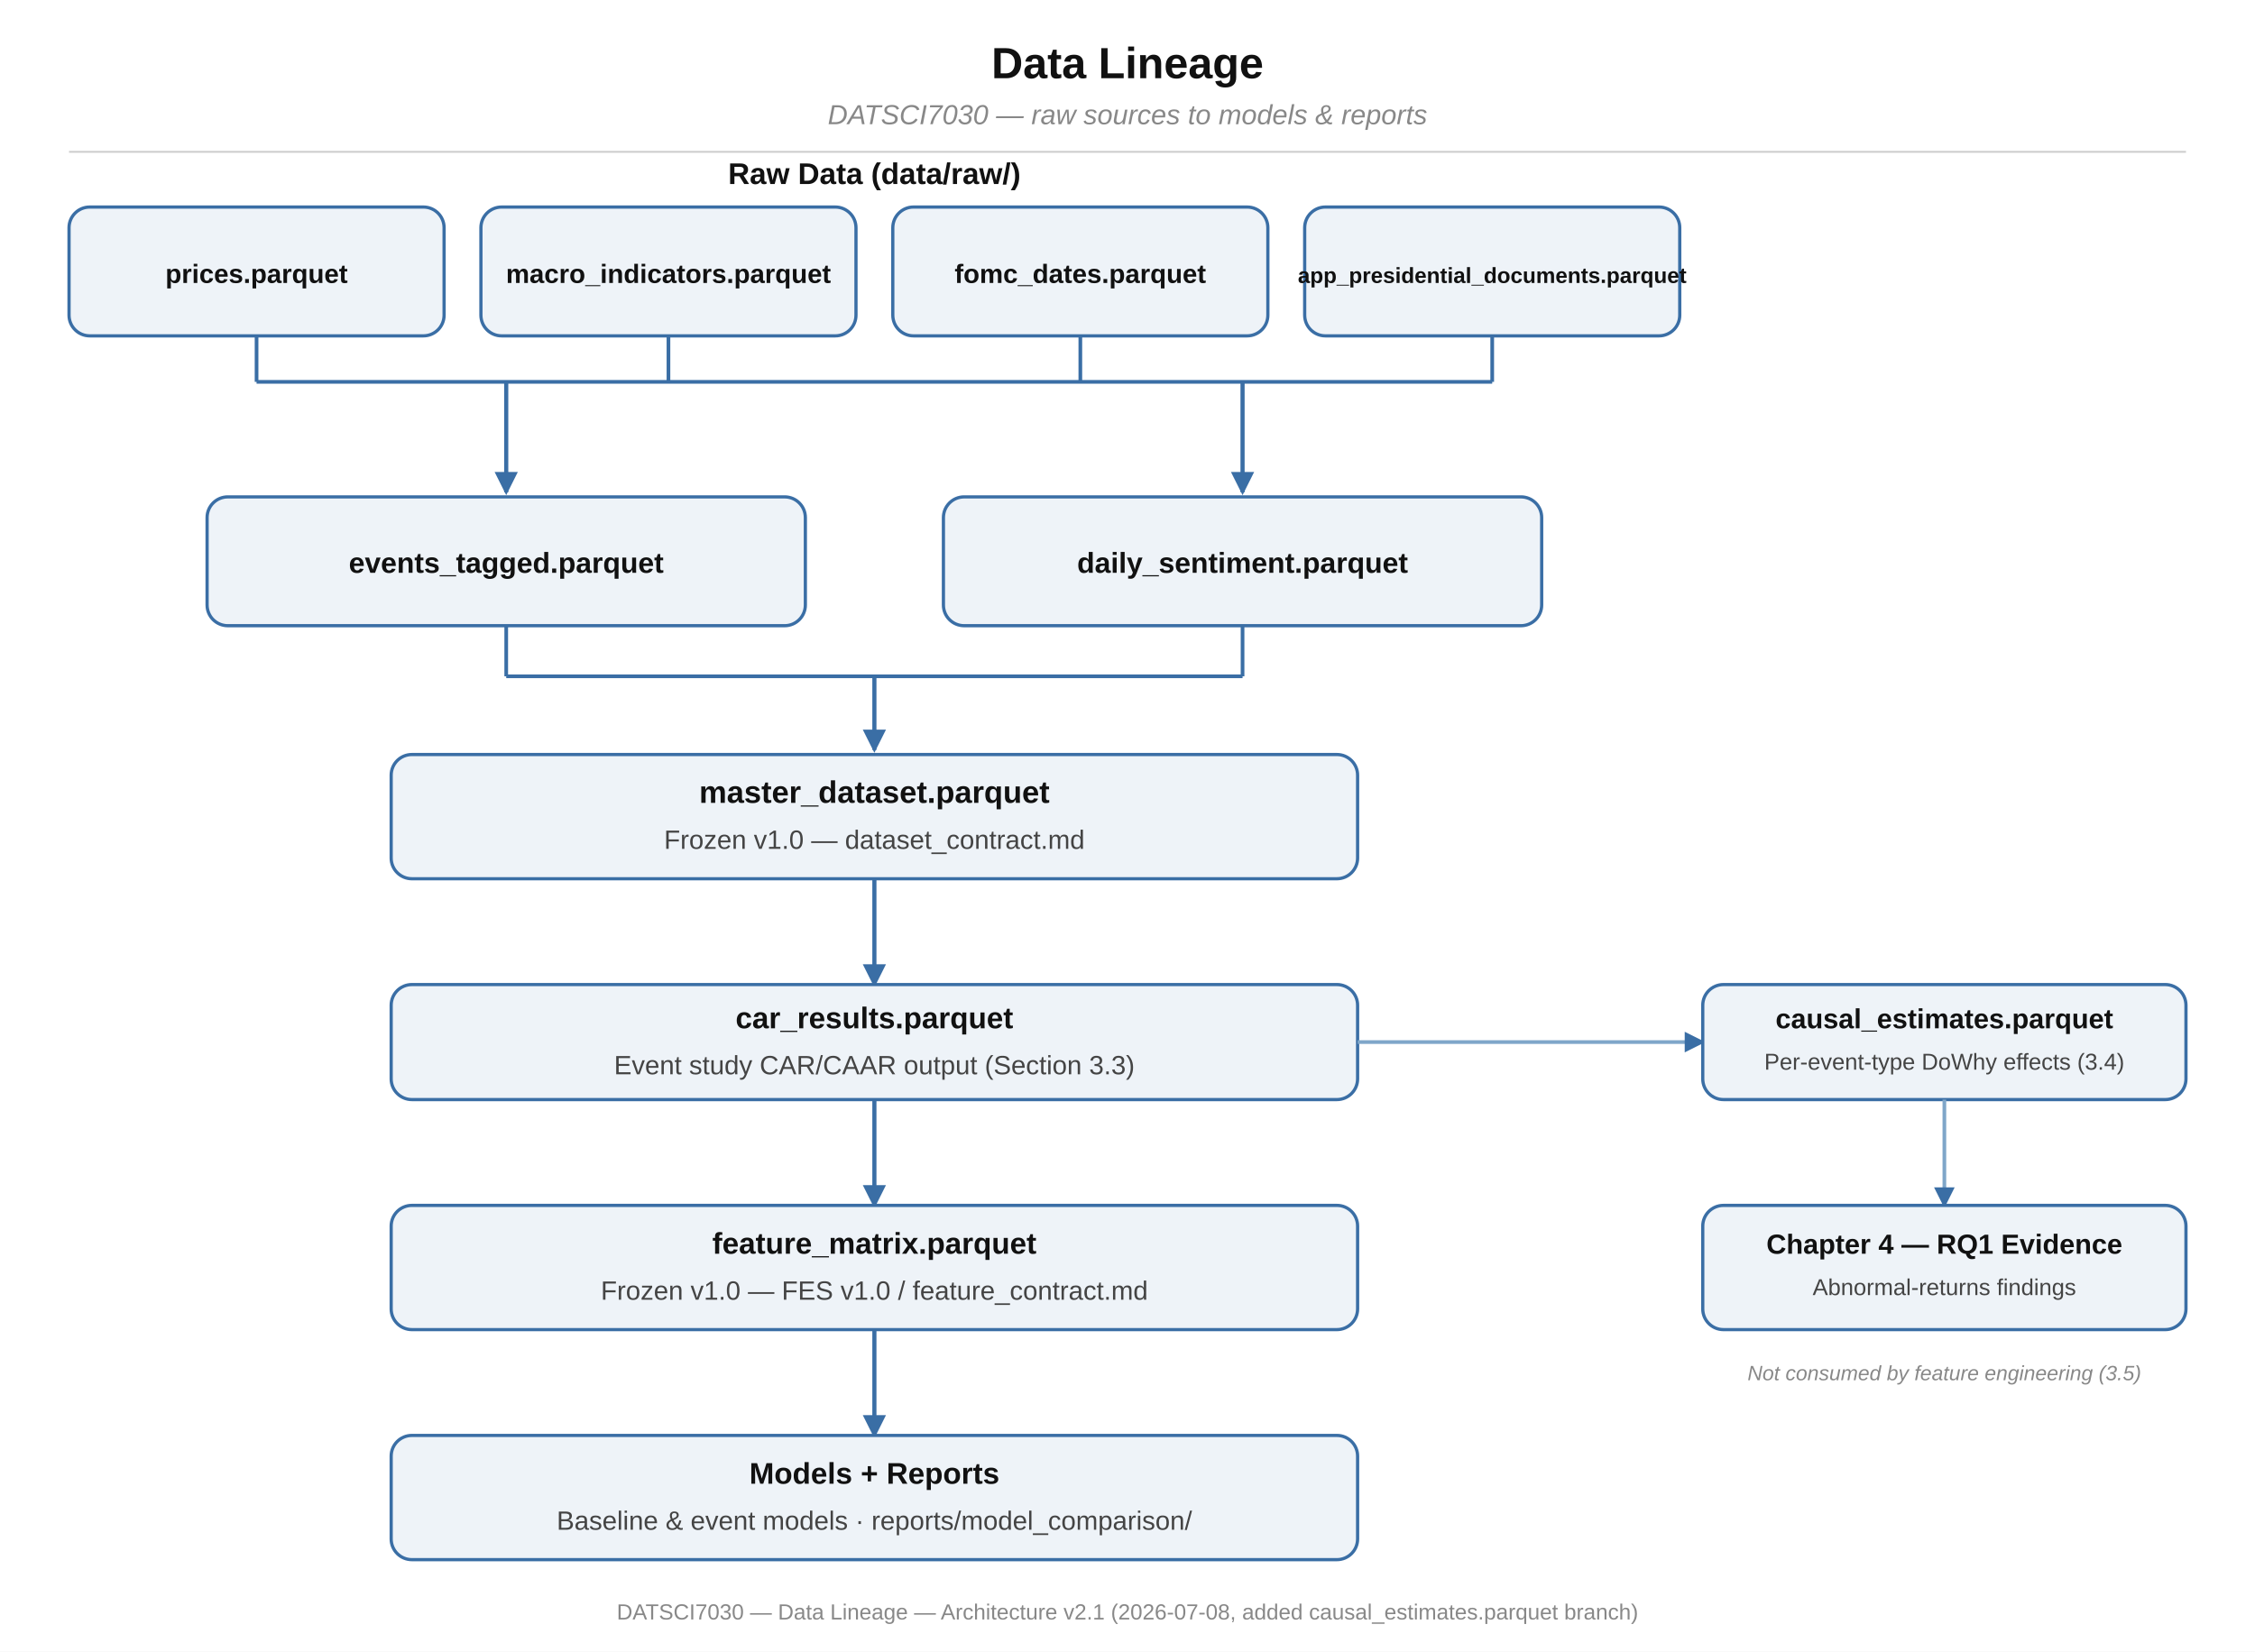
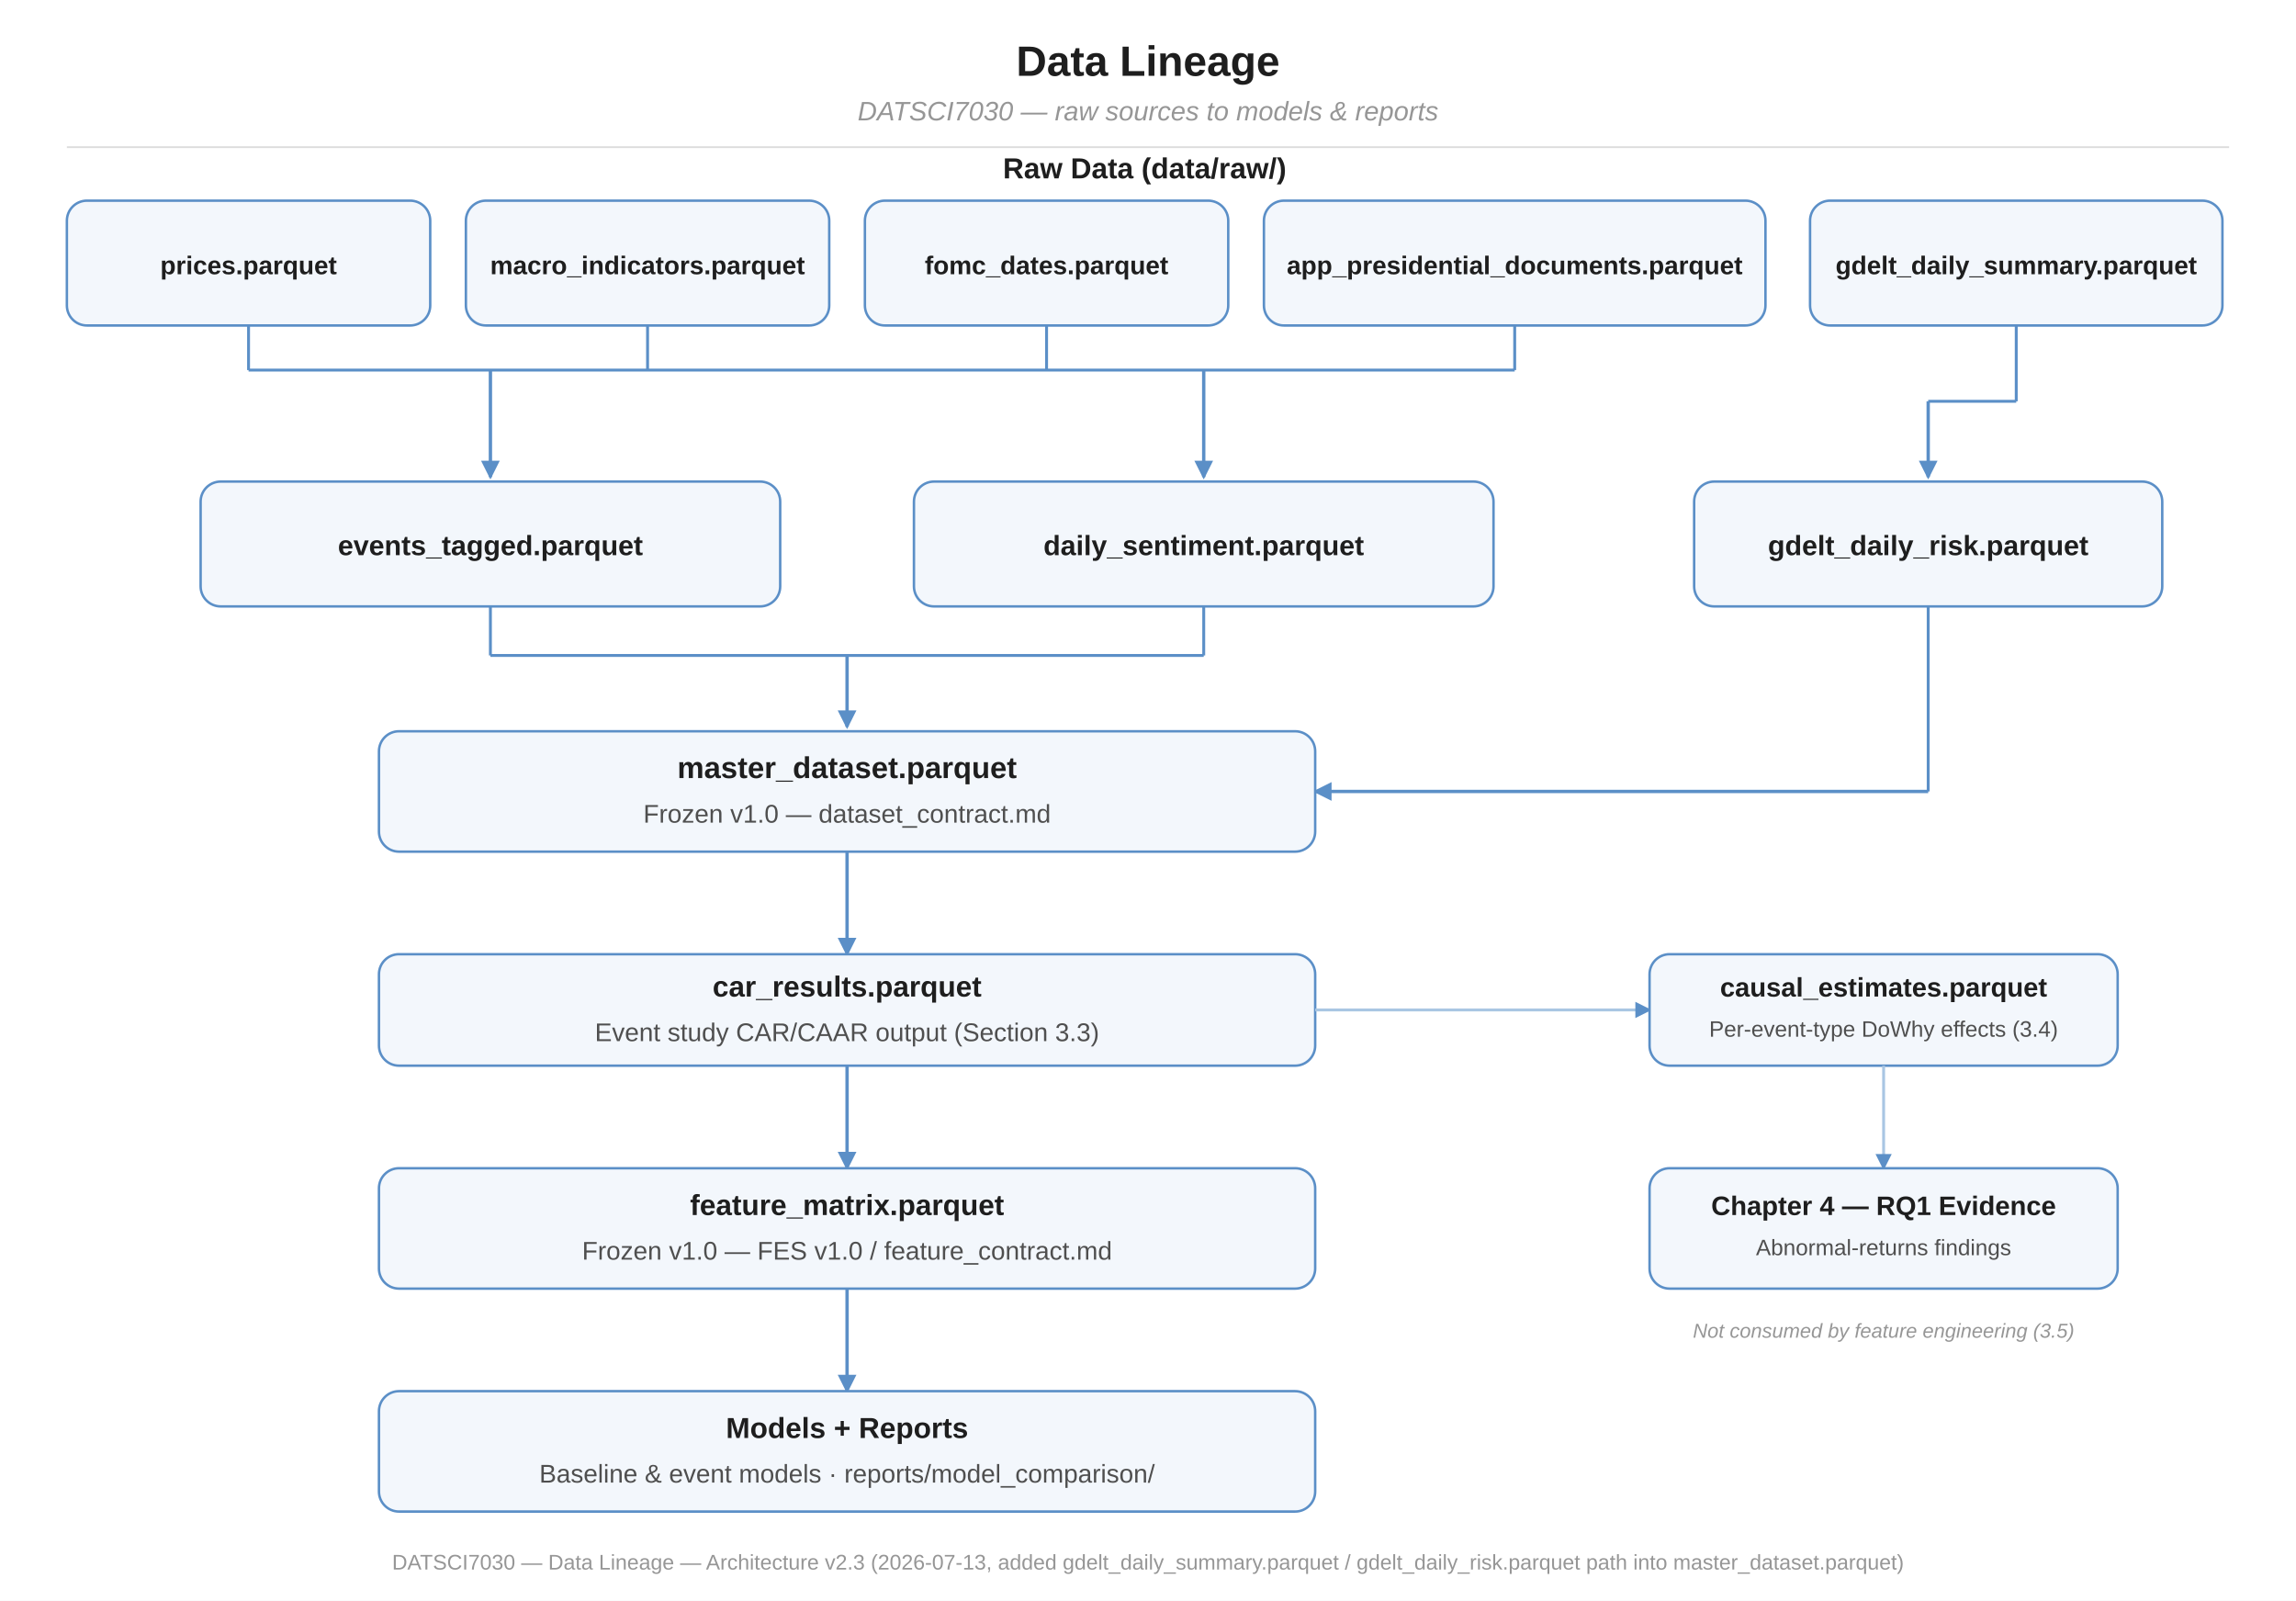
- <svg xmlns="http://www.w3.org/2000/svg" width="980" height="718" viewBox="0 0 980 718" font-family="Arial, Helvetica, sans-serif">
+ <svg xmlns="http://www.w3.org/2000/svg" width="1030" height="718" viewBox="0 0 1030 718" font-family="Arial, Helvetica, sans-serif">
  <defs>
    <marker id="arrow" viewBox="0 0 10 10" refX="8" refY="5" markerWidth="7" markerHeight="7" orient="auto-start-reverse">
-       <path d="M1 1L9 5L1 9Z" fill="#3A6EA5" />
+       <path d="M1 1L9 5L1 9Z" fill="#5B8FC7" />
    </marker>
  </defs>
-   <rect width="980" height="718" fill="#FFFFFF" />
-   <text x="490.0" y="34" text-anchor="middle" font-size="19" font-weight="700" fill="#111111" font-family="Arial, Helvetica, sans-serif">Data Lineage</text>
-   <text x="490.0" y="54" text-anchor="middle" font-size="12" fill="#888888" font-style="italic" font-family="Arial, Helvetica, sans-serif">DATSCI7030 — raw sources to models &amp; reports</text>
-   <line x1="30" y1="66" x2="950" y2="66" stroke="#CCCCCC" stroke-width="0.8" />
-   <text x="380.0" y="80" text-anchor="middle" font-size="13" font-weight="700" fill="#111111">Raw Data (data/raw/)</text>
-   <rect x="30" y="90" width="163.0" height="56" rx="9" fill="#EEF3F8" stroke="#3A6EA5" stroke-width="1.4" />
-   <text x="111.5" y="123.0" text-anchor="middle" font-size="11.5" font-weight="700" fill="#111111">prices.parquet</text>
-   <rect x="209.0" y="90" width="163.0" height="56" rx="9" fill="#EEF3F8" stroke="#3A6EA5" stroke-width="1.4" />
-   <text x="290.5" y="123.0" text-anchor="middle" font-size="11.5" font-weight="700" fill="#111111">macro_indicators.parquet</text>
-   <rect x="388.0" y="90" width="163.0" height="56" rx="9" fill="#EEF3F8" stroke="#3A6EA5" stroke-width="1.4" />
-   <text x="469.5" y="123.0" text-anchor="middle" font-size="11.5" font-weight="700" fill="#111111">fomc_dates.parquet</text>
-   <rect x="567.0" y="90" width="163.0" height="56" rx="9" fill="#EEF3F8" stroke="#3A6EA5" stroke-width="1.4" />
-   <text x="648.5" y="123.0" text-anchor="middle" font-size="9.5" font-weight="700" fill="#111111">app_presidential_documents.parquet</text>
-   <rect x="90.0" y="216" width="260" height="56" rx="9" fill="#EEF3F8" stroke="#3A6EA5" stroke-width="1.4" />
-   <text x="220.0" y="249.0" text-anchor="middle" font-size="12.5" font-weight="700" fill="#111111">events_tagged.parquet</text>
-   <rect x="410.0" y="216" width="260" height="56" rx="9" fill="#EEF3F8" stroke="#3A6EA5" stroke-width="1.4" />
-   <text x="540.0" y="249.0" text-anchor="middle" font-size="12.5" font-weight="700" fill="#111111">daily_sentiment.parquet</text>
-   <line x1="111.5" y1="146" x2="111.5" y2="166" stroke="#3A6EA5" stroke-width="1.6" />
-   <line x1="290.5" y1="146" x2="290.5" y2="166" stroke="#3A6EA5" stroke-width="1.6" />
-   <line x1="469.5" y1="146" x2="469.5" y2="166" stroke="#3A6EA5" stroke-width="1.6" />
-   <line x1="648.5" y1="146" x2="648.5" y2="166" stroke="#3A6EA5" stroke-width="1.6" />
-   <line x1="111.5" y1="166" x2="648.5" y2="166" stroke="#3A6EA5" stroke-width="1.6" />
-   <line x1="220.0" y1="166" x2="220.0" y2="214" stroke="#3A6EA5" stroke-width="1.8" marker-end="url(#arrow)" />
-   <line x1="540.0" y1="166" x2="540.0" y2="214" stroke="#3A6EA5" stroke-width="1.8" marker-end="url(#arrow)" />
-   <line x1="220.0" y1="272" x2="220.0" y2="294" stroke="#3A6EA5" stroke-width="1.6" />
-   <line x1="540.0" y1="272" x2="540.0" y2="294" stroke="#3A6EA5" stroke-width="1.6" />
-   <line x1="220.0" y1="294" x2="540.0" y2="294" stroke="#3A6EA5" stroke-width="1.6" />
-   <line x1="380.0" y1="294" x2="380.0" y2="326" stroke="#3A6EA5" stroke-width="1.8" marker-end="url(#arrow)" />
-   <rect x="170.0" y="328" width="420" height="54" rx="9" fill="#EEF3F8" stroke="#3A6EA5" stroke-width="1.4" />
-   <text x="380.0" y="349.0" text-anchor="middle" font-size="13.5" font-weight="700" fill="#111111">master_dataset.parquet</text>
-   <text x="380.0" y="369.0" text-anchor="middle" font-size="11.5" fill="#444444">Frozen v1.0 — dataset_contract.md</text>
-   <line x1="380.0" y1="382" x2="380.0" y2="428" stroke="#3A6EA5" stroke-width="1.8" marker-end="url(#arrow)" />
-   <rect x="170.0" y="428" width="420" height="50" rx="9" fill="#EEF3F8" stroke="#3A6EA5" stroke-width="1.4" />
-   <text x="380.0" y="447.0" text-anchor="middle" font-size="13" font-weight="700" fill="#111111">car_results.parquet</text>
-   <text x="380.0" y="467.0" text-anchor="middle" font-size="11.5" fill="#444444">Event study CAR/CAAR output (Section 3.3)</text>
-   <line x1="380.0" y1="478" x2="380.0" y2="524" stroke="#3A6EA5" stroke-width="1.8" marker-end="url(#arrow)" />
-   <rect x="170.0" y="524" width="420" height="54" rx="9" fill="#EEF3F8" stroke="#3A6EA5" stroke-width="1.4" />
-   <text x="380.0" y="545.0" text-anchor="middle" font-size="13" font-weight="700" fill="#111111">feature_matrix.parquet</text>
-   <text x="380.0" y="565.0" text-anchor="middle" font-size="11.5" fill="#444444">Frozen v1.0 — FES v1.0 / feature_contract.md</text>
-   <line x1="380.0" y1="578" x2="380.0" y2="624" stroke="#3A6EA5" stroke-width="1.8" marker-end="url(#arrow)" />
-   <rect x="170.0" y="624" width="420" height="54" rx="9" fill="#EEF3F8" stroke="#3A6EA5" stroke-width="1.4" />
-   <text x="380.0" y="645.0" text-anchor="middle" font-size="13" font-weight="700" fill="#111111">Models + Reports</text>
-   <text x="380.0" y="665.0" text-anchor="middle" font-size="11.5" fill="#444444">Baseline &amp; event models · reports/model_comparison/</text>
-   <line x1="590.0" y1="453" x2="740.0" y2="453" stroke="#7FA6C9" stroke-width="1.6" marker-end="url(#arrow)" />
-   <rect x="740.0" y="428" width="210" height="50" rx="9" fill="#EEF3F8" stroke="#3A6EA5" stroke-width="1.4" />
-   <text x="845.0" y="447.0" text-anchor="middle" font-size="12" font-weight="700" fill="#111111">causal_estimates.parquet</text>
-   <text x="845.0" y="465.0" text-anchor="middle" font-size="10" fill="#444444">Per-event-type DoWhy effects (3.4)</text>
-   <line x1="845.0" y1="478" x2="845.0" y2="524" stroke="#7FA6C9" stroke-width="1.6" marker-end="url(#arrow)" />
-   <rect x="740.0" y="524" width="210" height="54" rx="9" fill="#EEF3F8" stroke="#3A6EA5" stroke-width="1.4" />
-   <text x="845.0" y="545.0" text-anchor="middle" font-size="12" font-weight="700" fill="#111111">Chapter 4 — RQ1 Evidence</text>
-   <text x="845.0" y="563.0" text-anchor="middle" font-size="10" fill="#444444">Abnormal-returns findings</text>
-   <text x="845.0" y="600" text-anchor="middle" font-size="9" fill="#888888" font-style="italic">Not consumed by feature engineering (3.5)</text>
-   <text x="490.0" y="704" text-anchor="middle" font-size="9.5" fill="#888888" font-family="Arial, Helvetica, sans-serif">DATSCI7030 — Data Lineage — Architecture v2.1 (2026-07-08, added causal_estimates.parquet branch)</text>
+   <rect width="1030" height="718" fill="#FFFFFF" />
+   <text x="515.0" y="34" text-anchor="middle" font-size="19" font-weight="700" fill="#1E1E1E" font-family="Arial, Helvetica, sans-serif">Data Lineage</text>
+   <text x="515.0" y="54" text-anchor="middle" font-size="12" fill="#969696" font-style="italic" font-family="Arial, Helvetica, sans-serif">DATSCI7030 — raw sources to models &amp; reports</text>
+   <line x1="30" y1="66" x2="1000" y2="66" stroke="#DCDCDC" stroke-width="0.8" />
+   <text x="513.5" y="80" text-anchor="middle" font-size="13" font-weight="700" fill="#1E1E1E">Raw Data (data/raw/)</text>
+   <rect x="30" y="90" width="163.0" height="56" rx="9" fill="#F3F7FC" stroke="#5B8FC7" stroke-width="1.1" />
+   <text x="111.5" y="123.0" text-anchor="middle" font-size="11.5" font-weight="700" fill="#1E1E1E">prices.parquet</text>
+   <rect x="209.0" y="90" width="163.0" height="56" rx="9" fill="#F3F7FC" stroke="#5B8FC7" stroke-width="1.1" />
+   <text x="290.5" y="123.0" text-anchor="middle" font-size="11.5" font-weight="700" fill="#1E1E1E">macro_indicators.parquet</text>
+   <rect x="388.0" y="90" width="163.0" height="56" rx="9" fill="#F3F7FC" stroke="#5B8FC7" stroke-width="1.1" />
+   <text x="469.5" y="123.0" text-anchor="middle" font-size="11.5" font-weight="700" fill="#1E1E1E">fomc_dates.parquet</text>
+   <rect x="567.0" y="90" width="225.0" height="56" rx="9" fill="#F3F7FC" stroke="#5B8FC7" stroke-width="1.1" />
+   <text x="679.5" y="123.0" text-anchor="middle" font-size="11.5" font-weight="700" fill="#1E1E1E">app_presidential_documents.parquet</text>
+   <rect x="812.0" y="90" width="185.0" height="56" rx="9" fill="#F3F7FC" stroke="#5B8FC7" stroke-width="1.1" />
+   <text x="904.5" y="123.0" text-anchor="middle" font-size="11.5" font-weight="700" fill="#1E1E1E">gdelt_daily_summary.parquet</text>
+   <rect x="90.0" y="216" width="260" height="56" rx="9" fill="#F3F7FC" stroke="#5B8FC7" stroke-width="1.1" />
+   <text x="220.0" y="249.0" text-anchor="middle" font-size="12.5" font-weight="700" fill="#1E1E1E">events_tagged.parquet</text>
+   <rect x="410.0" y="216" width="260" height="56" rx="9" fill="#F3F7FC" stroke="#5B8FC7" stroke-width="1.1" />
+   <text x="540.0" y="249.0" text-anchor="middle" font-size="12.5" font-weight="700" fill="#1E1E1E">daily_sentiment.parquet</text>
+   <rect x="760.0" y="216" width="210" height="56" rx="9" fill="#F3F7FC" stroke="#5B8FC7" stroke-width="1.1" />
+   <text x="865.0" y="249.0" text-anchor="middle" font-size="12.5" font-weight="700" fill="#1E1E1E">gdelt_daily_risk.parquet</text>
+   <line x1="904.5" y1="146" x2="904.5" y2="180" stroke="#5B8FC7" stroke-width="1.3" />
+   <line x1="904.5" y1="180" x2="865.0" y2="180" stroke="#5B8FC7" stroke-width="1.3" />
+   <line x1="865.0" y1="180" x2="865.0" y2="214" stroke="#5B8FC7" stroke-width="1.5" marker-end="url(#arrow)" />
+   <line x1="865.0" y1="272" x2="865.0" y2="355" stroke="#5B8FC7" stroke-width="1.3" />
+   <line x1="865.0" y1="355" x2="590.0" y2="355" stroke="#5B8FC7" stroke-width="1.5" marker-end="url(#arrow)" />
+   <line x1="111.5" y1="146" x2="111.5" y2="166" stroke="#5B8FC7" stroke-width="1.3" />
+   <line x1="290.5" y1="146" x2="290.5" y2="166" stroke="#5B8FC7" stroke-width="1.3" />
+   <line x1="469.5" y1="146" x2="469.5" y2="166" stroke="#5B8FC7" stroke-width="1.3" />
+   <line x1="679.5" y1="146" x2="679.5" y2="166" stroke="#5B8FC7" stroke-width="1.3" />
+   <line x1="111.5" y1="166" x2="679.5" y2="166" stroke="#5B8FC7" stroke-width="1.3" />
+   <line x1="220.0" y1="166" x2="220.0" y2="214" stroke="#5B8FC7" stroke-width="1.5" marker-end="url(#arrow)" />
+   <line x1="540.0" y1="166" x2="540.0" y2="214" stroke="#5B8FC7" stroke-width="1.5" marker-end="url(#arrow)" />
+   <line x1="220.0" y1="272" x2="220.0" y2="294" stroke="#5B8FC7" stroke-width="1.3" />
+   <line x1="540.0" y1="272" x2="540.0" y2="294" stroke="#5B8FC7" stroke-width="1.3" />
+   <line x1="220.0" y1="294" x2="540.0" y2="294" stroke="#5B8FC7" stroke-width="1.3" />
+   <line x1="380.0" y1="294" x2="380.0" y2="326" stroke="#5B8FC7" stroke-width="1.5" marker-end="url(#arrow)" />
+   <rect x="170.0" y="328" width="420" height="54" rx="9" fill="#F3F7FC" stroke="#5B8FC7" stroke-width="1.1" />
+   <text x="380.0" y="349.0" text-anchor="middle" font-size="13.5" font-weight="700" fill="#1E1E1E">master_dataset.parquet</text>
+   <text x="380.0" y="369.0" text-anchor="middle" font-size="11.5" fill="#4F4F4F">Frozen v1.0 — dataset_contract.md</text>
+   <line x1="380.0" y1="382" x2="380.0" y2="428" stroke="#5B8FC7" stroke-width="1.5" marker-end="url(#arrow)" />
+   <rect x="170.0" y="428" width="420" height="50" rx="9" fill="#F3F7FC" stroke="#5B8FC7" stroke-width="1.1" />
+   <text x="380.0" y="447.0" text-anchor="middle" font-size="13" font-weight="700" fill="#1E1E1E">car_results.parquet</text>
+   <text x="380.0" y="467.0" text-anchor="middle" font-size="11.5" fill="#4F4F4F">Event study CAR/CAAR output (Section 3.3)</text>
+   <line x1="380.0" y1="478" x2="380.0" y2="524" stroke="#5B8FC7" stroke-width="1.5" marker-end="url(#arrow)" />
+   <rect x="170.0" y="524" width="420" height="54" rx="9" fill="#F3F7FC" stroke="#5B8FC7" stroke-width="1.1" />
+   <text x="380.0" y="545.0" text-anchor="middle" font-size="13" font-weight="700" fill="#1E1E1E">feature_matrix.parquet</text>
+   <text x="380.0" y="565.0" text-anchor="middle" font-size="11.5" fill="#4F4F4F">Frozen v1.0 — FES v1.0 / feature_contract.md</text>
+   <line x1="380.0" y1="578" x2="380.0" y2="624" stroke="#5B8FC7" stroke-width="1.5" marker-end="url(#arrow)" />
+   <rect x="170.0" y="624" width="420" height="54" rx="9" fill="#F3F7FC" stroke="#5B8FC7" stroke-width="1.1" />
+   <text x="380.0" y="645.0" text-anchor="middle" font-size="13" font-weight="700" fill="#1E1E1E">Models + Reports</text>
+   <text x="380.0" y="665.0" text-anchor="middle" font-size="11.5" fill="#4F4F4F">Baseline &amp; event models · reports/model_comparison/</text>
+   <line x1="590.0" y1="453" x2="740.0" y2="453" stroke="#A9C6E3" stroke-width="1.3" marker-end="url(#arrow)" />
+   <rect x="740.0" y="428" width="210" height="50" rx="9" fill="#F3F7FC" stroke="#5B8FC7" stroke-width="1.1" />
+   <text x="845.0" y="447.0" text-anchor="middle" font-size="12" font-weight="700" fill="#1E1E1E">causal_estimates.parquet</text>
+   <text x="845.0" y="465.0" text-anchor="middle" font-size="10" fill="#4F4F4F">Per-event-type DoWhy effects (3.4)</text>
+   <line x1="845.0" y1="478" x2="845.0" y2="524" stroke="#A9C6E3" stroke-width="1.3" marker-end="url(#arrow)" />
+   <rect x="740.0" y="524" width="210" height="54" rx="9" fill="#F3F7FC" stroke="#5B8FC7" stroke-width="1.1" />
+   <text x="845.0" y="545.0" text-anchor="middle" font-size="12" font-weight="700" fill="#1E1E1E">Chapter 4 — RQ1 Evidence</text>
+   <text x="845.0" y="563.0" text-anchor="middle" font-size="10" fill="#4F4F4F">Abnormal-returns findings</text>
+   <text x="845.0" y="600" text-anchor="middle" font-size="9" fill="#969696" font-style="italic">Not consumed by feature engineering (3.5)</text>
+   <text x="515.0" y="704" text-anchor="middle" font-size="9.5" fill="#969696" font-family="Arial, Helvetica, sans-serif">DATSCI7030 — Data Lineage — Architecture v2.3 (2026-07-13, added gdelt_daily_summary.parquet / gdelt_daily_risk.parquet path into master_dataset.parquet)</text>
</svg>
